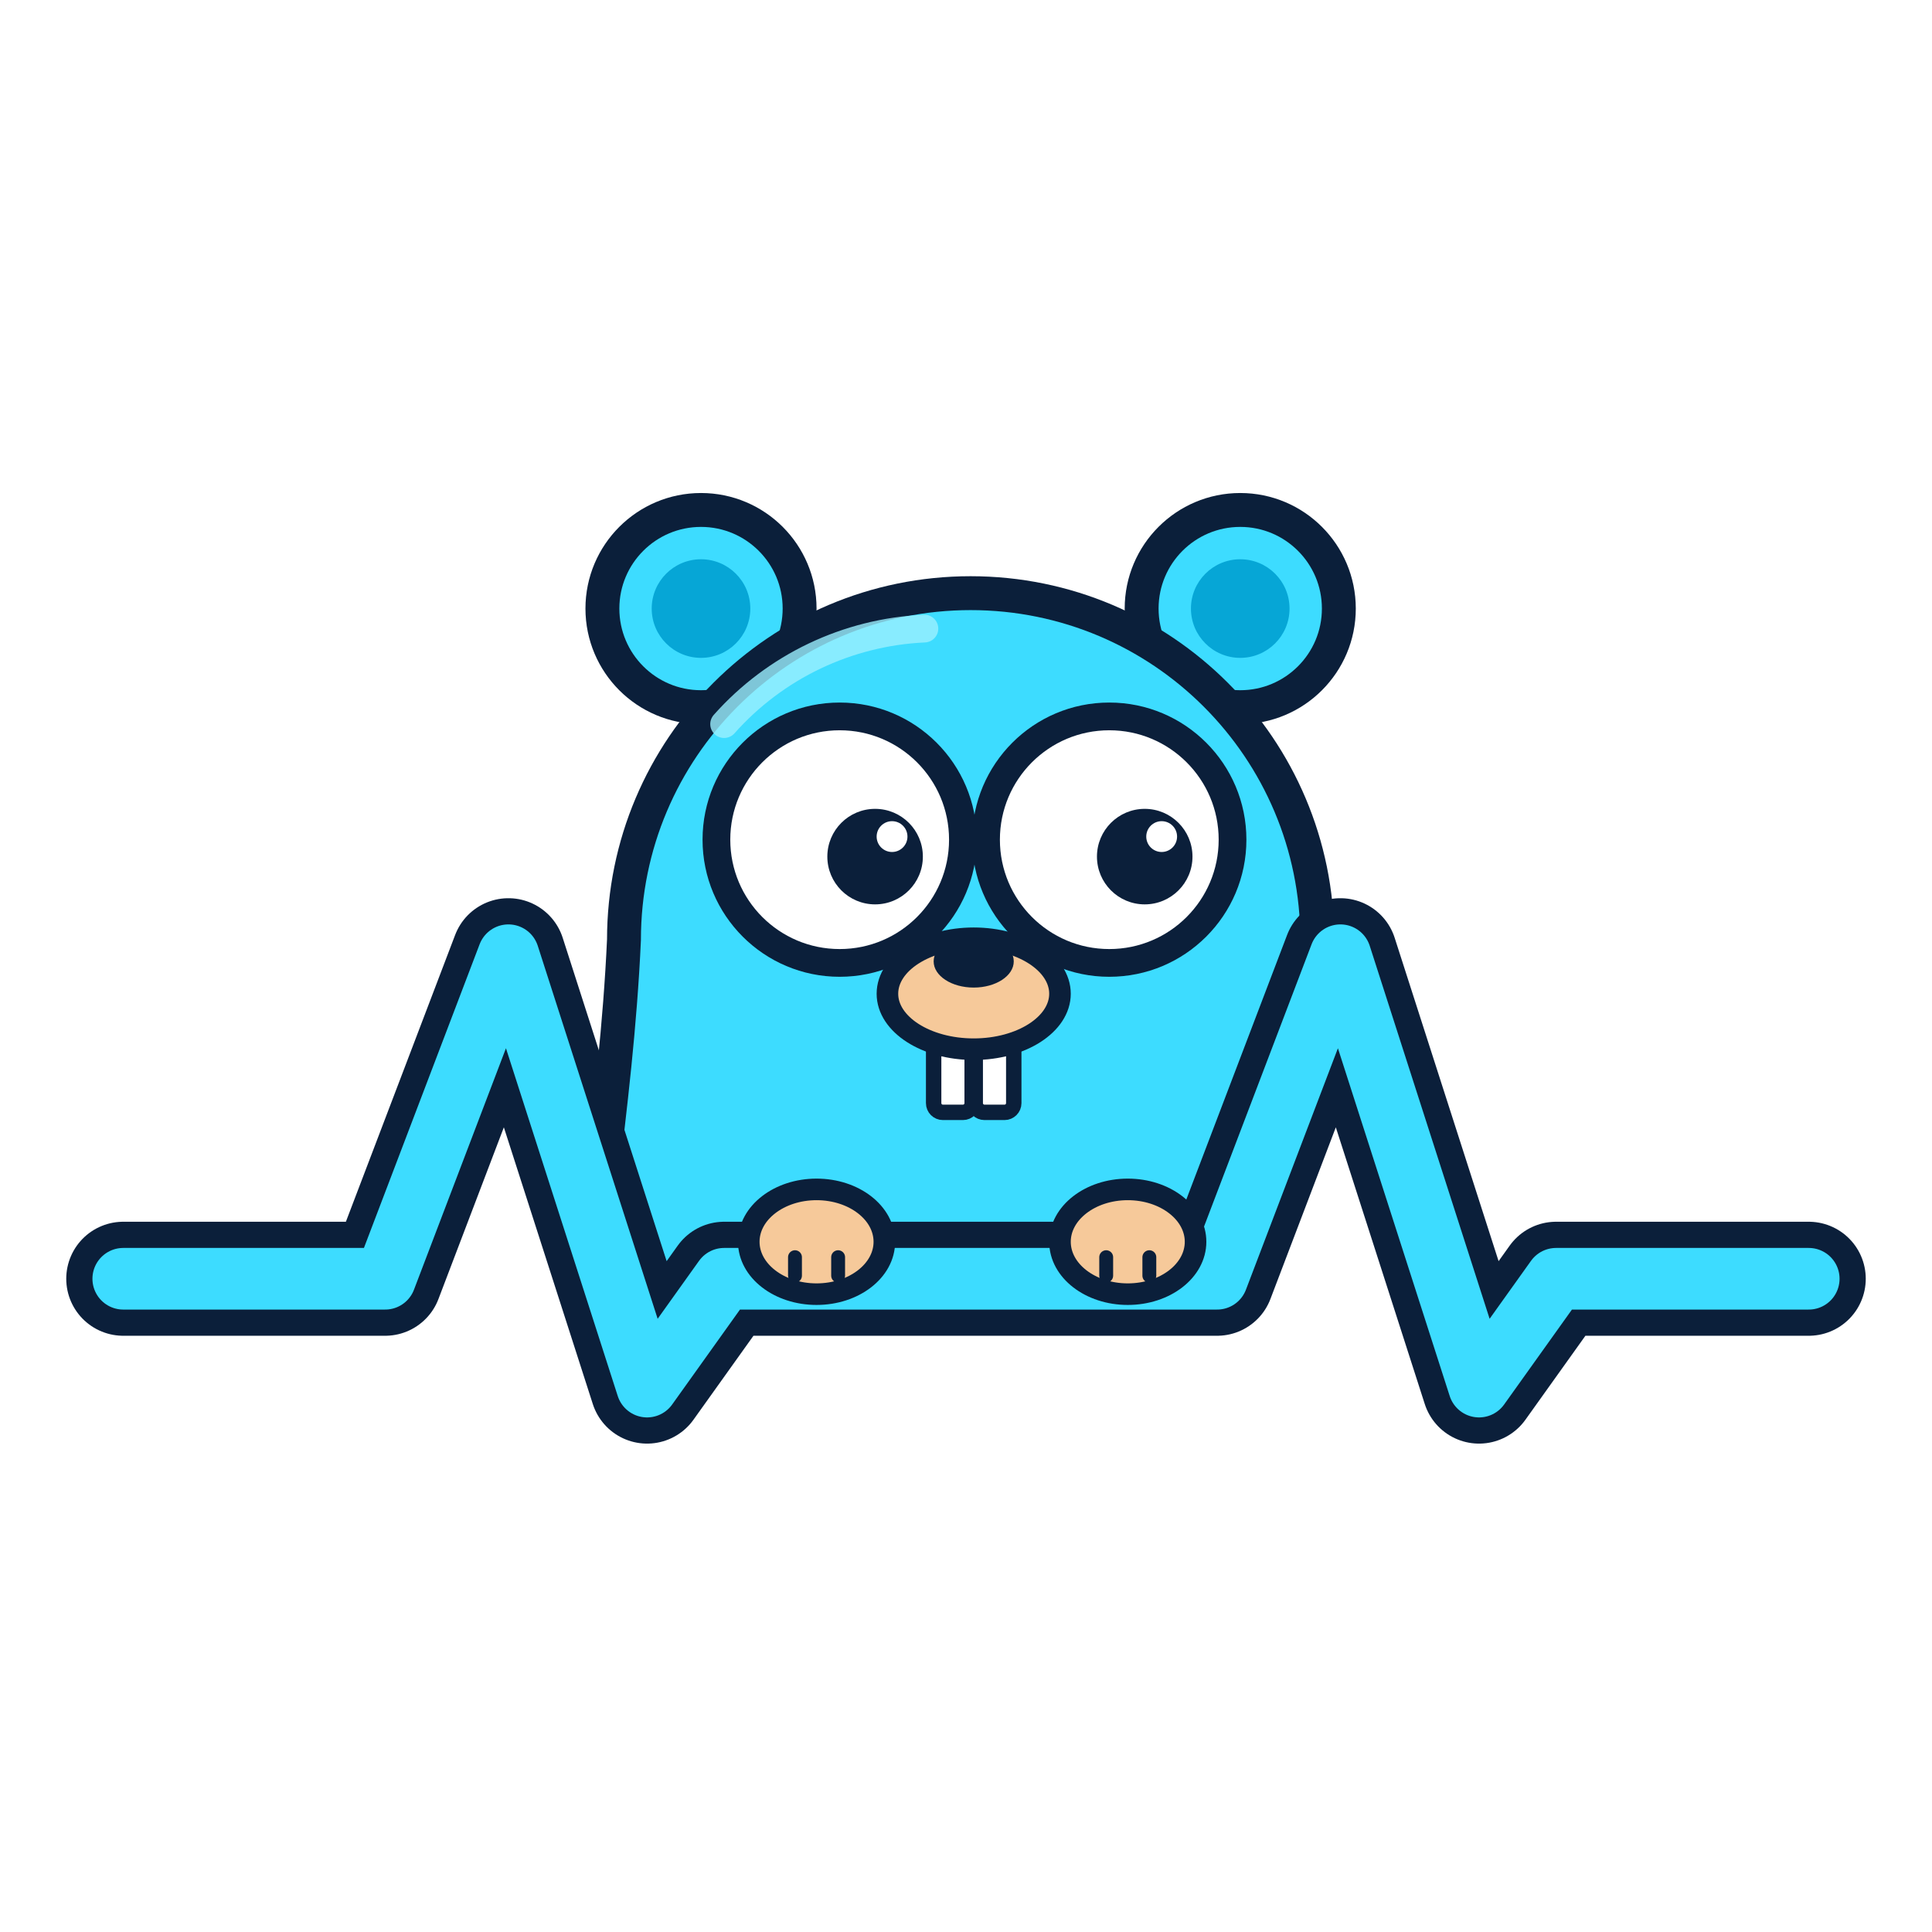
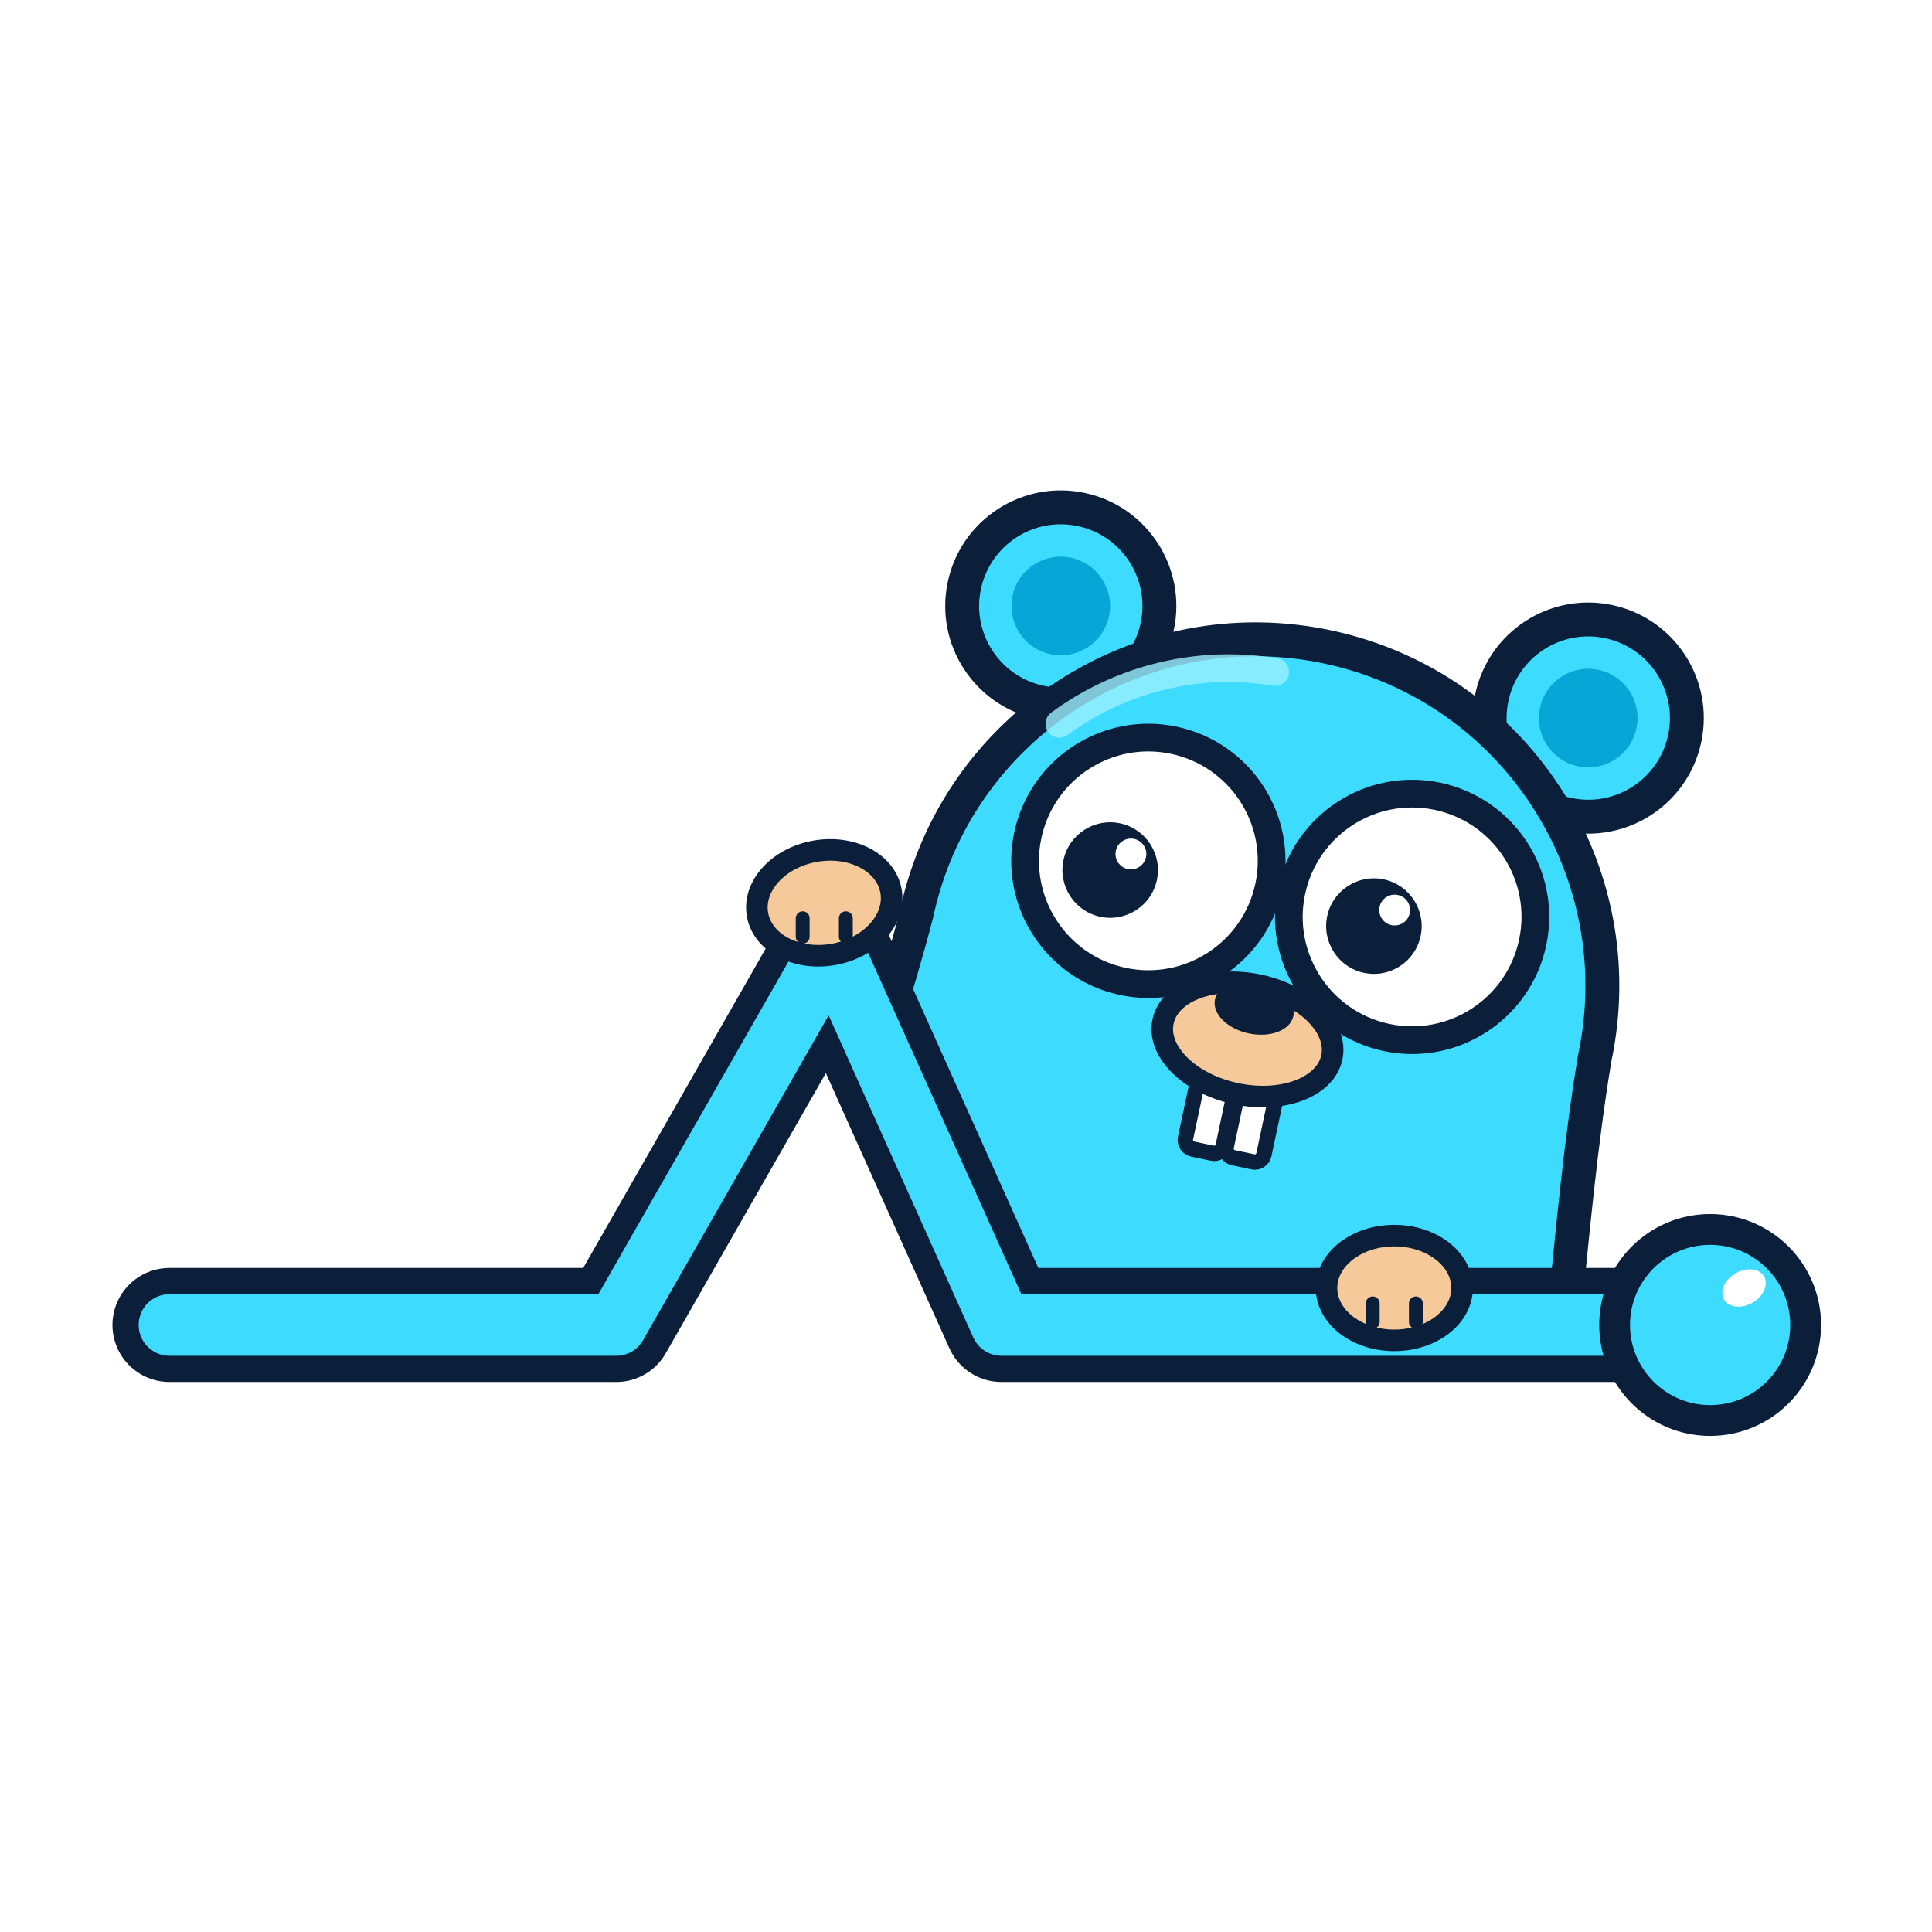
<svg xmlns="http://www.w3.org/2000/svg" width="1254" height="1254" viewBox="0 0 1254 1254">
  <defs>
    <clipPath id="above">
-       <path d="M0 0 H1254 V830 H1010 L960 900 L870 620 L790 830 H470 L420 900 L330 620 L250 830 H0 Z" />
+       <path d="M0 0 H1254 V860 H650 L540 615 L400 860 H0 Z" />
    </clipPath>
  </defs>
  <rect width="1254" height="1254" fill="#fff" />
-   <g stroke="#0B1F3A" stroke-width="22" stroke-linejoin="round" stroke-linecap="round">
-     <circle cx="455" cy="395" r="64" fill="#3DDCFF" />
-     <circle cx="455" cy="395" r="32" fill="#06A6D6" stroke="none" />
-     <circle cx="805" cy="395" r="64" fill="#3DDCFF" />
-     <circle cx="805" cy="395" r="32" fill="#06A6D6" stroke="none" />
-     <g clip-path="url(#above)">
-       <path d="M405 610 A225 225 0 0 1 855 610 C860 720 880 820 890 960 H370 C380 820 400 720 405 610 Z" fill="#3DDCFF" />
-       <path d="M470 470 A185 185 0 0 1 600 408" fill="none" stroke="#9BF0FF" stroke-width="18" opacity=".8" />
+   <g clip-path="url(#above)">
+     <g transform="translate(815 640) rotate(12)" stroke="#0B1F3A" stroke-width="22" stroke-linejoin="round" stroke-linecap="round">
+       <circle cx="-175" cy="-215" r="64" fill="#3DDCFF" />
+       <circle cx="-175" cy="-215" r="32" fill="#06A6D6" stroke="none" />
+       <circle cx="175" cy="-215" r="64" fill="#3DDCFF" />
+       <circle cx="175" cy="-215" r="32" fill="#06A6D6" stroke="none" />
+       <path d="M-225 0 A225 225 0 0 1 225 0 C230 110 250 210 260 400 H-260 C-250 210 -230 110 -225 0 Z" fill="#3DDCFF" />
+       <path d="M-160 -140 A185 185 0 0 1 -30 -202" fill="none" stroke="#9BF0FF" stroke-width="18" opacity=".8" />
+       <circle cx="-85" cy="-65" r="80" fill="#fff" stroke-width="18" />
+       <circle cx="90" cy="-65" r="80" fill="#fff" stroke-width="18" />
+       <circle cx="-108" cy="-54" r="31" fill="#0B1F3A" stroke="none" />
+       <circle cx="67" cy="-54" r="31" fill="#0B1F3A" stroke="none" />
+       <circle cx="-97" cy="-67" r="10" fill="#fff" stroke="none" />
+       <circle cx="78" cy="-67" r="10" fill="#fff" stroke="none" />
+       <rect x="-24" y="50" width="25" height="62" rx="6" fill="#fff" stroke-width="10" />
+       <rect x="3" y="50" width="25" height="62" rx="6" fill="#fff" stroke-width="10" />
+       <ellipse cx="2" cy="35" rx="56" ry="36" fill="#F6C99A" stroke-width="14" />
+       <ellipse cx="2" cy="14" rx="26" ry="17" fill="#0B1F3A" stroke="none" />
    </g>
-     <circle cx="545" cy="545" r="80" fill="#fff" stroke-width="18" />
-     <circle cx="720" cy="545" r="80" fill="#fff" stroke-width="18" />
-     <circle cx="568" cy="556" r="31" fill="#0B1F3A" stroke="none" />
-     <circle cx="743" cy="556" r="31" fill="#0B1F3A" stroke="none" />
-     <circle cx="579" cy="543" r="10" fill="#fff" stroke="none" />
-     <circle cx="754" cy="543" r="10" fill="#fff" stroke="none" />
-     <rect x="606" y="660" width="25" height="62" rx="6" fill="#fff" stroke-width="10" />
-     <rect x="633" y="660" width="25" height="62" rx="6" fill="#fff" stroke-width="10" />
-     <ellipse cx="632" cy="645" rx="56" ry="36" fill="#F6C99A" stroke-width="14" />
-     <ellipse cx="632" cy="624" rx="26" ry="17" fill="#0B1F3A" stroke="none" />
  </g>
-   <path d="M80 830 H250 L330 620 L420 900 L470 830 H790 L870 620 L960 900 L1010 830 H1174" fill="none" stroke-linejoin="round" stroke-linecap="round" stroke="#0B1F3A" stroke-width="74" />
-   <path d="M80 830 H250 L330 620 L420 900 L470 830 H790 L870 620 L960 900 L1010 830 H1174" fill="none" stroke-linejoin="round" stroke-linecap="round" stroke="#3DDCFF" stroke-width="40" />
+   <path d="M110 860 H400 L540 615 L650 860 H1060" fill="none" stroke-linejoin="round" stroke-linecap="round" stroke="#0B1F3A" stroke-width="74" />
+   <path d="M110 860 H400 L540 615 L650 860 H1060" fill="none" stroke-linejoin="round" stroke-linecap="round" stroke="#3DDCFF" stroke-width="40" />
+   <circle cx="1110" cy="860" r="62" fill="#3DDCFF" stroke="#0B1F3A" stroke-width="20" />
+   <ellipse cx="1132" cy="836" rx="15" ry="11" fill="#fff" transform="rotate(-30 1132 836)" />
  <g stroke="#0B1F3A" stroke-width="14" stroke-linecap="round">
-     <ellipse cx="530" cy="806" rx="44" ry="34" fill="#F6C99A" />
-     <path d="M516 816 v12 M544 816 v12" fill="none" stroke-width="9" />
-     <ellipse cx="732" cy="806" rx="44" ry="34" fill="#F6C99A" />
-     <path d="M718 816 v12 M746 816 v12" fill="none" stroke-width="9" />
+     <ellipse cx="535" cy="586" rx="44" ry="34" fill="#F6C99A" transform="rotate(-10 535 586)" />
+     <path d="M521 596 v12 M549 596 v12" fill="none" stroke-width="9" />
+     <ellipse cx="905" cy="836" rx="44" ry="34" fill="#F6C99A" />
+     <path d="M891 846 v12 M919 846 v12" fill="none" stroke-width="9" />
  </g>
</svg>
